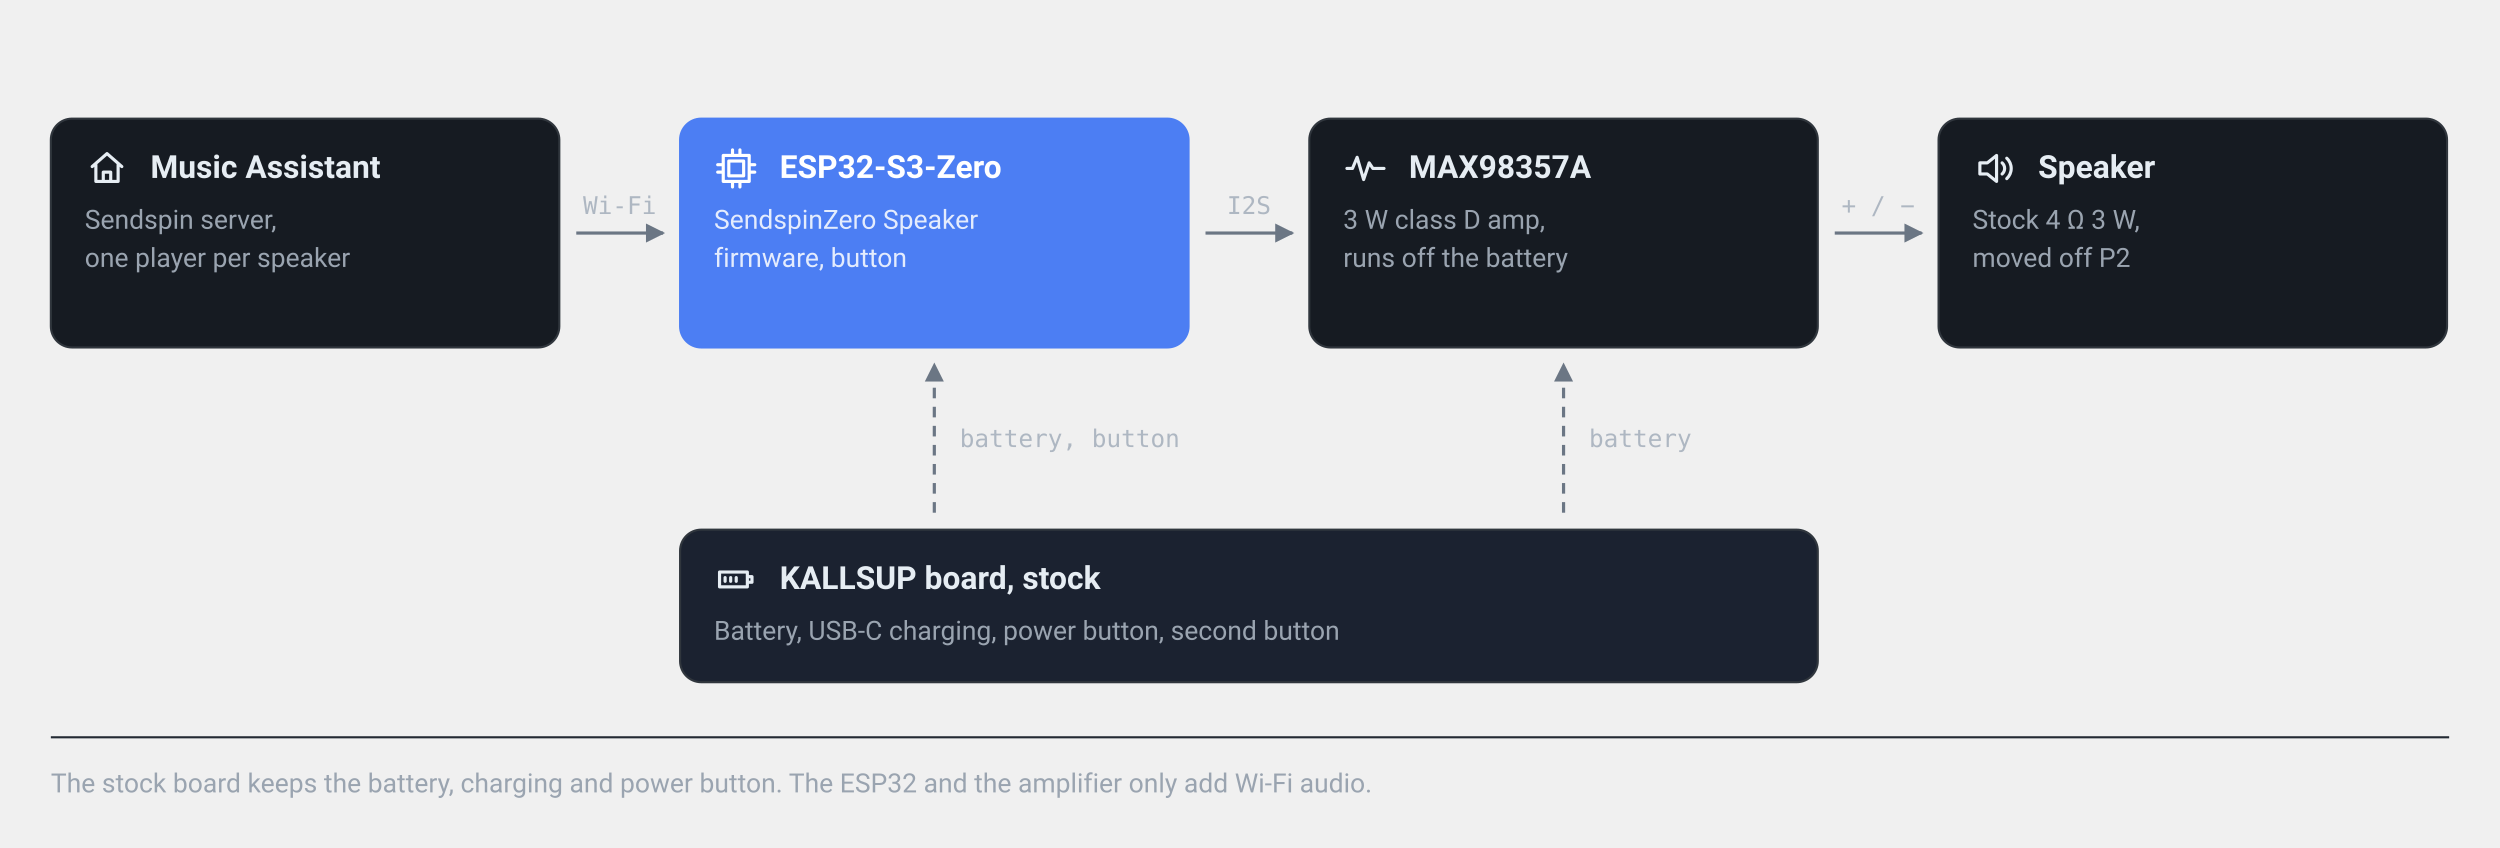
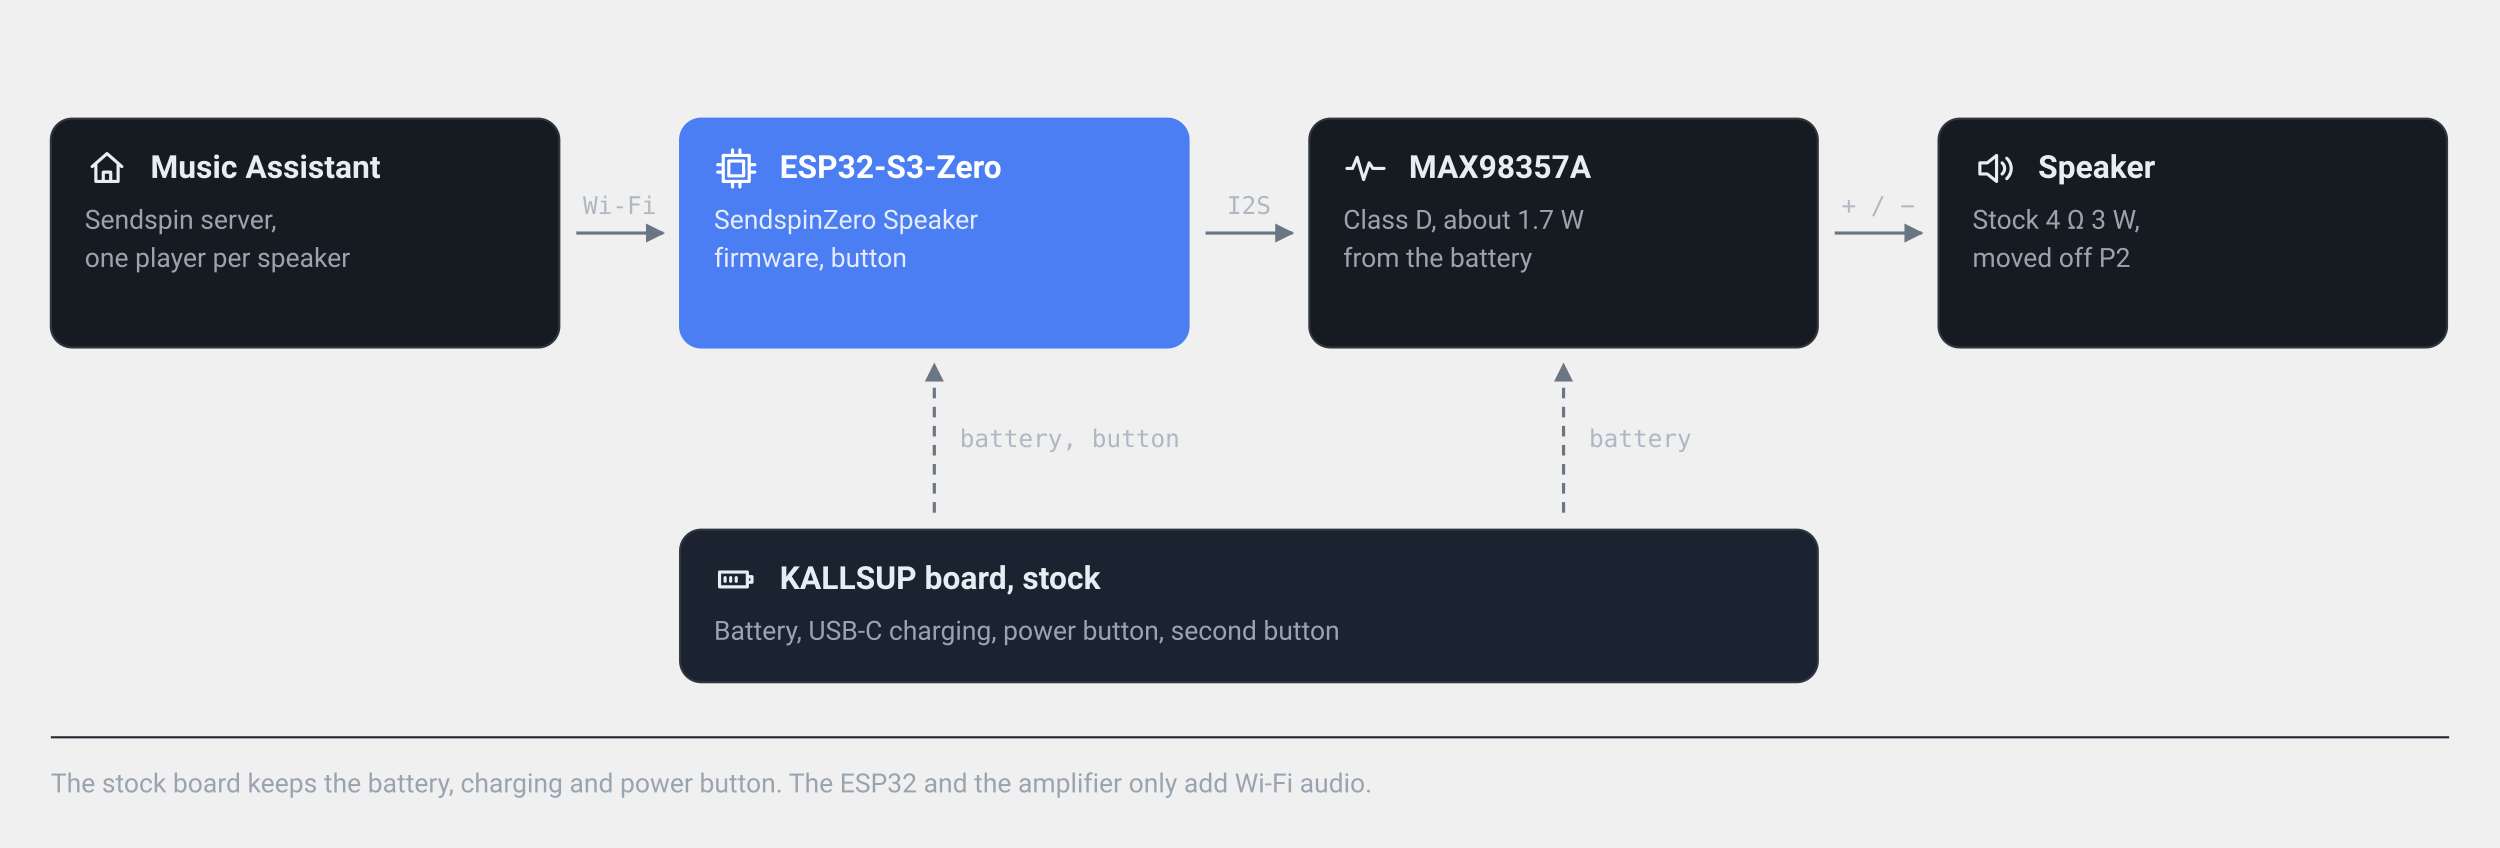
<svg xmlns="http://www.w3.org/2000/svg" viewBox="0 0 1180 400" width="1180" height="400" role="img" aria-label="Music Assistant streams over Wi-Fi to the ESP32-S3-Zero, which sends I2S to the MAX98357A amplifier, which drives the stock speaker. The stock KALLSUP board supplies battery power and the second button.">
  <defs>
    <marker id="a" viewBox="0 0 10 10" refX="9" refY="5" markerWidth="6" markerHeight="6" orient="auto-start-reverse">
      <path d="M0 0 10 5 0 10z" fill="#6b7684" />
    </marker>
    <marker id="b" viewBox="0 0 10 10" refX="1" refY="5" markerWidth="6" markerHeight="6" orient="auto">
      <path d="M10 0 0 5 10 10z" fill="#6b7684" />
    </marker>
  </defs>
  <rect x="24" y="56" width="240" height="108" rx="10" fill="#161b22" stroke="#30363d" stroke-width="1" />
  <g transform="translate(40.0,69.0) scale(0.875)" fill="none" stroke="#e6edf3" stroke-width="1.7" stroke-linecap="round" stroke-linejoin="round">
    <path d="M4 11 12 4l8 7 M6 10v9h12v-9 M10 19v-5h4v5" />
  </g>
  <text x="71.0" y="84.0" font-family="system-ui,-apple-system,'Segoe UI',Roboto,Helvetica,Arial,sans-serif" font-size="15" fill="#e6edf3" text-anchor="start" font-weight="600">Music Assistant</text>
  <text x="40.0" y="108.0" font-family="system-ui,-apple-system,'Segoe UI',Roboto,Helvetica,Arial,sans-serif" font-size="12.5" fill="#9aa4b0" text-anchor="start">Sendspin server,</text>
  <text x="40.0" y="126.0" font-family="system-ui,-apple-system,'Segoe UI',Roboto,Helvetica,Arial,sans-serif" font-size="12.5" fill="#9aa4b0" text-anchor="start">one player per speaker</text>
  <rect x="321" y="56" width="240" height="108" rx="10" fill="#4c7ef3" stroke="#4c7ef3" stroke-width="1" />
  <g transform="translate(337.0,69.0) scale(0.875)" fill="none" stroke="#ffffff" stroke-width="1.7" stroke-linecap="round" stroke-linejoin="round">
    <path d="M8 8h8v8H8z M5 5h14v14H5z M10 2v3 M14 2v3 M10 19v3 M14 19v3 M2 10h3 M2 14h3 M19 10h3 M19 14h3" />
  </g>
  <text x="368.0" y="84.0" font-family="system-ui,-apple-system,'Segoe UI',Roboto,Helvetica,Arial,sans-serif" font-size="15" fill="#ffffff" text-anchor="start" font-weight="600">ESP32-S3-Zero</text>
  <text x="337.0" y="108.0" font-family="system-ui,-apple-system,'Segoe UI',Roboto,Helvetica,Arial,sans-serif" font-size="12.5" fill="#ffffff" text-anchor="start" opacity="0.85">SendspinZero Speaker</text>
  <text x="337.0" y="126.0" font-family="system-ui,-apple-system,'Segoe UI',Roboto,Helvetica,Arial,sans-serif" font-size="12.5" fill="#ffffff" text-anchor="start" opacity="0.85">firmware, button</text>
  <rect x="618" y="56" width="240" height="108" rx="10" fill="#161b22" stroke="#30363d" stroke-width="1" />
  <g transform="translate(634.0,69.0) scale(0.875)" fill="none" stroke="#e6edf3" stroke-width="1.7" stroke-linecap="round" stroke-linejoin="round">
    <path d="M2 12h3l2.5-6 3.5 12 3-9 2 3h6" />
  </g>
  <text x="665.0" y="84.0" font-family="system-ui,-apple-system,'Segoe UI',Roboto,Helvetica,Arial,sans-serif" font-size="15" fill="#e6edf3" text-anchor="start" font-weight="600">MAX98357A</text>
-   <text x="634.0" y="108.0" font-family="system-ui,-apple-system,'Segoe UI',Roboto,Helvetica,Arial,sans-serif" font-size="12.5" fill="#9aa4b0" text-anchor="start">3 W class D amp,</text>
-   <text x="634.0" y="126.0" font-family="system-ui,-apple-system,'Segoe UI',Roboto,Helvetica,Arial,sans-serif" font-size="12.5" fill="#9aa4b0" text-anchor="start">runs off the battery</text>
+   <text x="634.0" y="108.0" font-family="system-ui,-apple-system,'Segoe UI',Roboto,Helvetica,Arial,sans-serif" font-size="12.5" fill="#9aa4b0" text-anchor="start">Class D, about 1.7 W</text>
+   <text x="634.0" y="126.0" font-family="system-ui,-apple-system,'Segoe UI',Roboto,Helvetica,Arial,sans-serif" font-size="12.5" fill="#9aa4b0" text-anchor="start">from the battery</text>
  <rect x="915" y="56" width="240" height="108" rx="10" fill="#161b22" stroke="#30363d" stroke-width="1" />
  <g transform="translate(931.0,69.0) scale(0.875)" fill="none" stroke="#e6edf3" stroke-width="1.7" stroke-linecap="round" stroke-linejoin="round">
    <path d="M4 9h4l5-4v14l-5-4H4z M16 9a4 4 0 0 1 0 6 M18.5 6.5a7.5 7.5 0 0 1 0 11" />
  </g>
  <text x="962.0" y="84.0" font-family="system-ui,-apple-system,'Segoe UI',Roboto,Helvetica,Arial,sans-serif" font-size="15" fill="#e6edf3" text-anchor="start" font-weight="600">Speaker</text>
  <text x="931.0" y="108.0" font-family="system-ui,-apple-system,'Segoe UI',Roboto,Helvetica,Arial,sans-serif" font-size="12.5" fill="#9aa4b0" text-anchor="start">Stock 4 Ω 3 W,</text>
  <text x="931.0" y="126.0" font-family="system-ui,-apple-system,'Segoe UI',Roboto,Helvetica,Arial,sans-serif" font-size="12.5" fill="#9aa4b0" text-anchor="start">moved off P2</text>
  <polyline points="272,110.0 313,110.0" fill="none" stroke="#6b7684" stroke-width="1.5" marker-end="url(#a)" />
  <text x="292.5" y="101.0" font-family="ui-monospace,SFMono-Regular,'SF Mono',Menlo,Consolas,monospace" font-size="11.5" fill="#aeb7c2" text-anchor="middle">Wi-Fi</text>
  <polyline points="569,110.0 610,110.0" fill="none" stroke="#6b7684" stroke-width="1.5" marker-end="url(#a)" />
  <text x="589.5" y="101.0" font-family="ui-monospace,SFMono-Regular,'SF Mono',Menlo,Consolas,monospace" font-size="11.5" fill="#aeb7c2" text-anchor="middle">I2S</text>
  <polyline points="866,110.0 907,110.0" fill="none" stroke="#6b7684" stroke-width="1.5" marker-end="url(#a)" />
  <text x="886.5" y="101.0" font-family="ui-monospace,SFMono-Regular,'SF Mono',Menlo,Consolas,monospace" font-size="11.5" fill="#aeb7c2" text-anchor="middle">+ / −</text>
  <rect x="321" y="250" width="537" height="72" rx="10" fill="#1b2230" stroke="#30363d" stroke-width="1" />
  <g transform="translate(337.0,263.0) scale(0.875)" fill="none" stroke="#e6edf3" stroke-width="1.7" stroke-linecap="round" stroke-linejoin="round">
    <path d="M3 8h15v8H3z M18 10.5h2.5v3H18 M6 11v2 M9 11v2 M12 11v2" />
  </g>
  <text x="368.0" y="278.0" font-family="system-ui,-apple-system,'Segoe UI',Roboto,Helvetica,Arial,sans-serif" font-size="15" fill="#e6edf3" text-anchor="start" font-weight="600">KALLSUP board, stock</text>
  <text x="337.0" y="302.0" font-family="system-ui,-apple-system,'Segoe UI',Roboto,Helvetica,Arial,sans-serif" font-size="12.5" fill="#9aa4b0" text-anchor="start">Battery, USB-C charging, power button, second button</text>
  <polyline points="441.0,242 441.0,172" fill="none" stroke="#6b7684" stroke-width="1.5" stroke-dasharray="5 4" marker-end="url(#a)" />
  <text x="453.0" y="211.0" font-family="ui-monospace,SFMono-Regular,'SF Mono',Menlo,Consolas,monospace" font-size="11.5" fill="#aeb7c2" text-anchor="start">battery, button</text>
  <polyline points="738.0,242 738.0,172" fill="none" stroke="#6b7684" stroke-width="1.5" stroke-dasharray="5 4" marker-end="url(#a)" />
  <text x="750.0" y="211.0" font-family="ui-monospace,SFMono-Regular,'SF Mono',Menlo,Consolas,monospace" font-size="11.5" fill="#aeb7c2" text-anchor="start">battery</text>
  <line x1="24" y1="348" x2="1156" y2="348" stroke="#232a33" stroke-width="1" />
  <text x="24.0" y="374.0" font-family="system-ui,-apple-system,'Segoe UI',Roboto,Helvetica,Arial,sans-serif" font-size="12.5" fill="#9aa4b0" text-anchor="start">The stock board keeps the battery, charging and power button. The ESP32 and the amplifier only add Wi-Fi audio.</text>
</svg>
